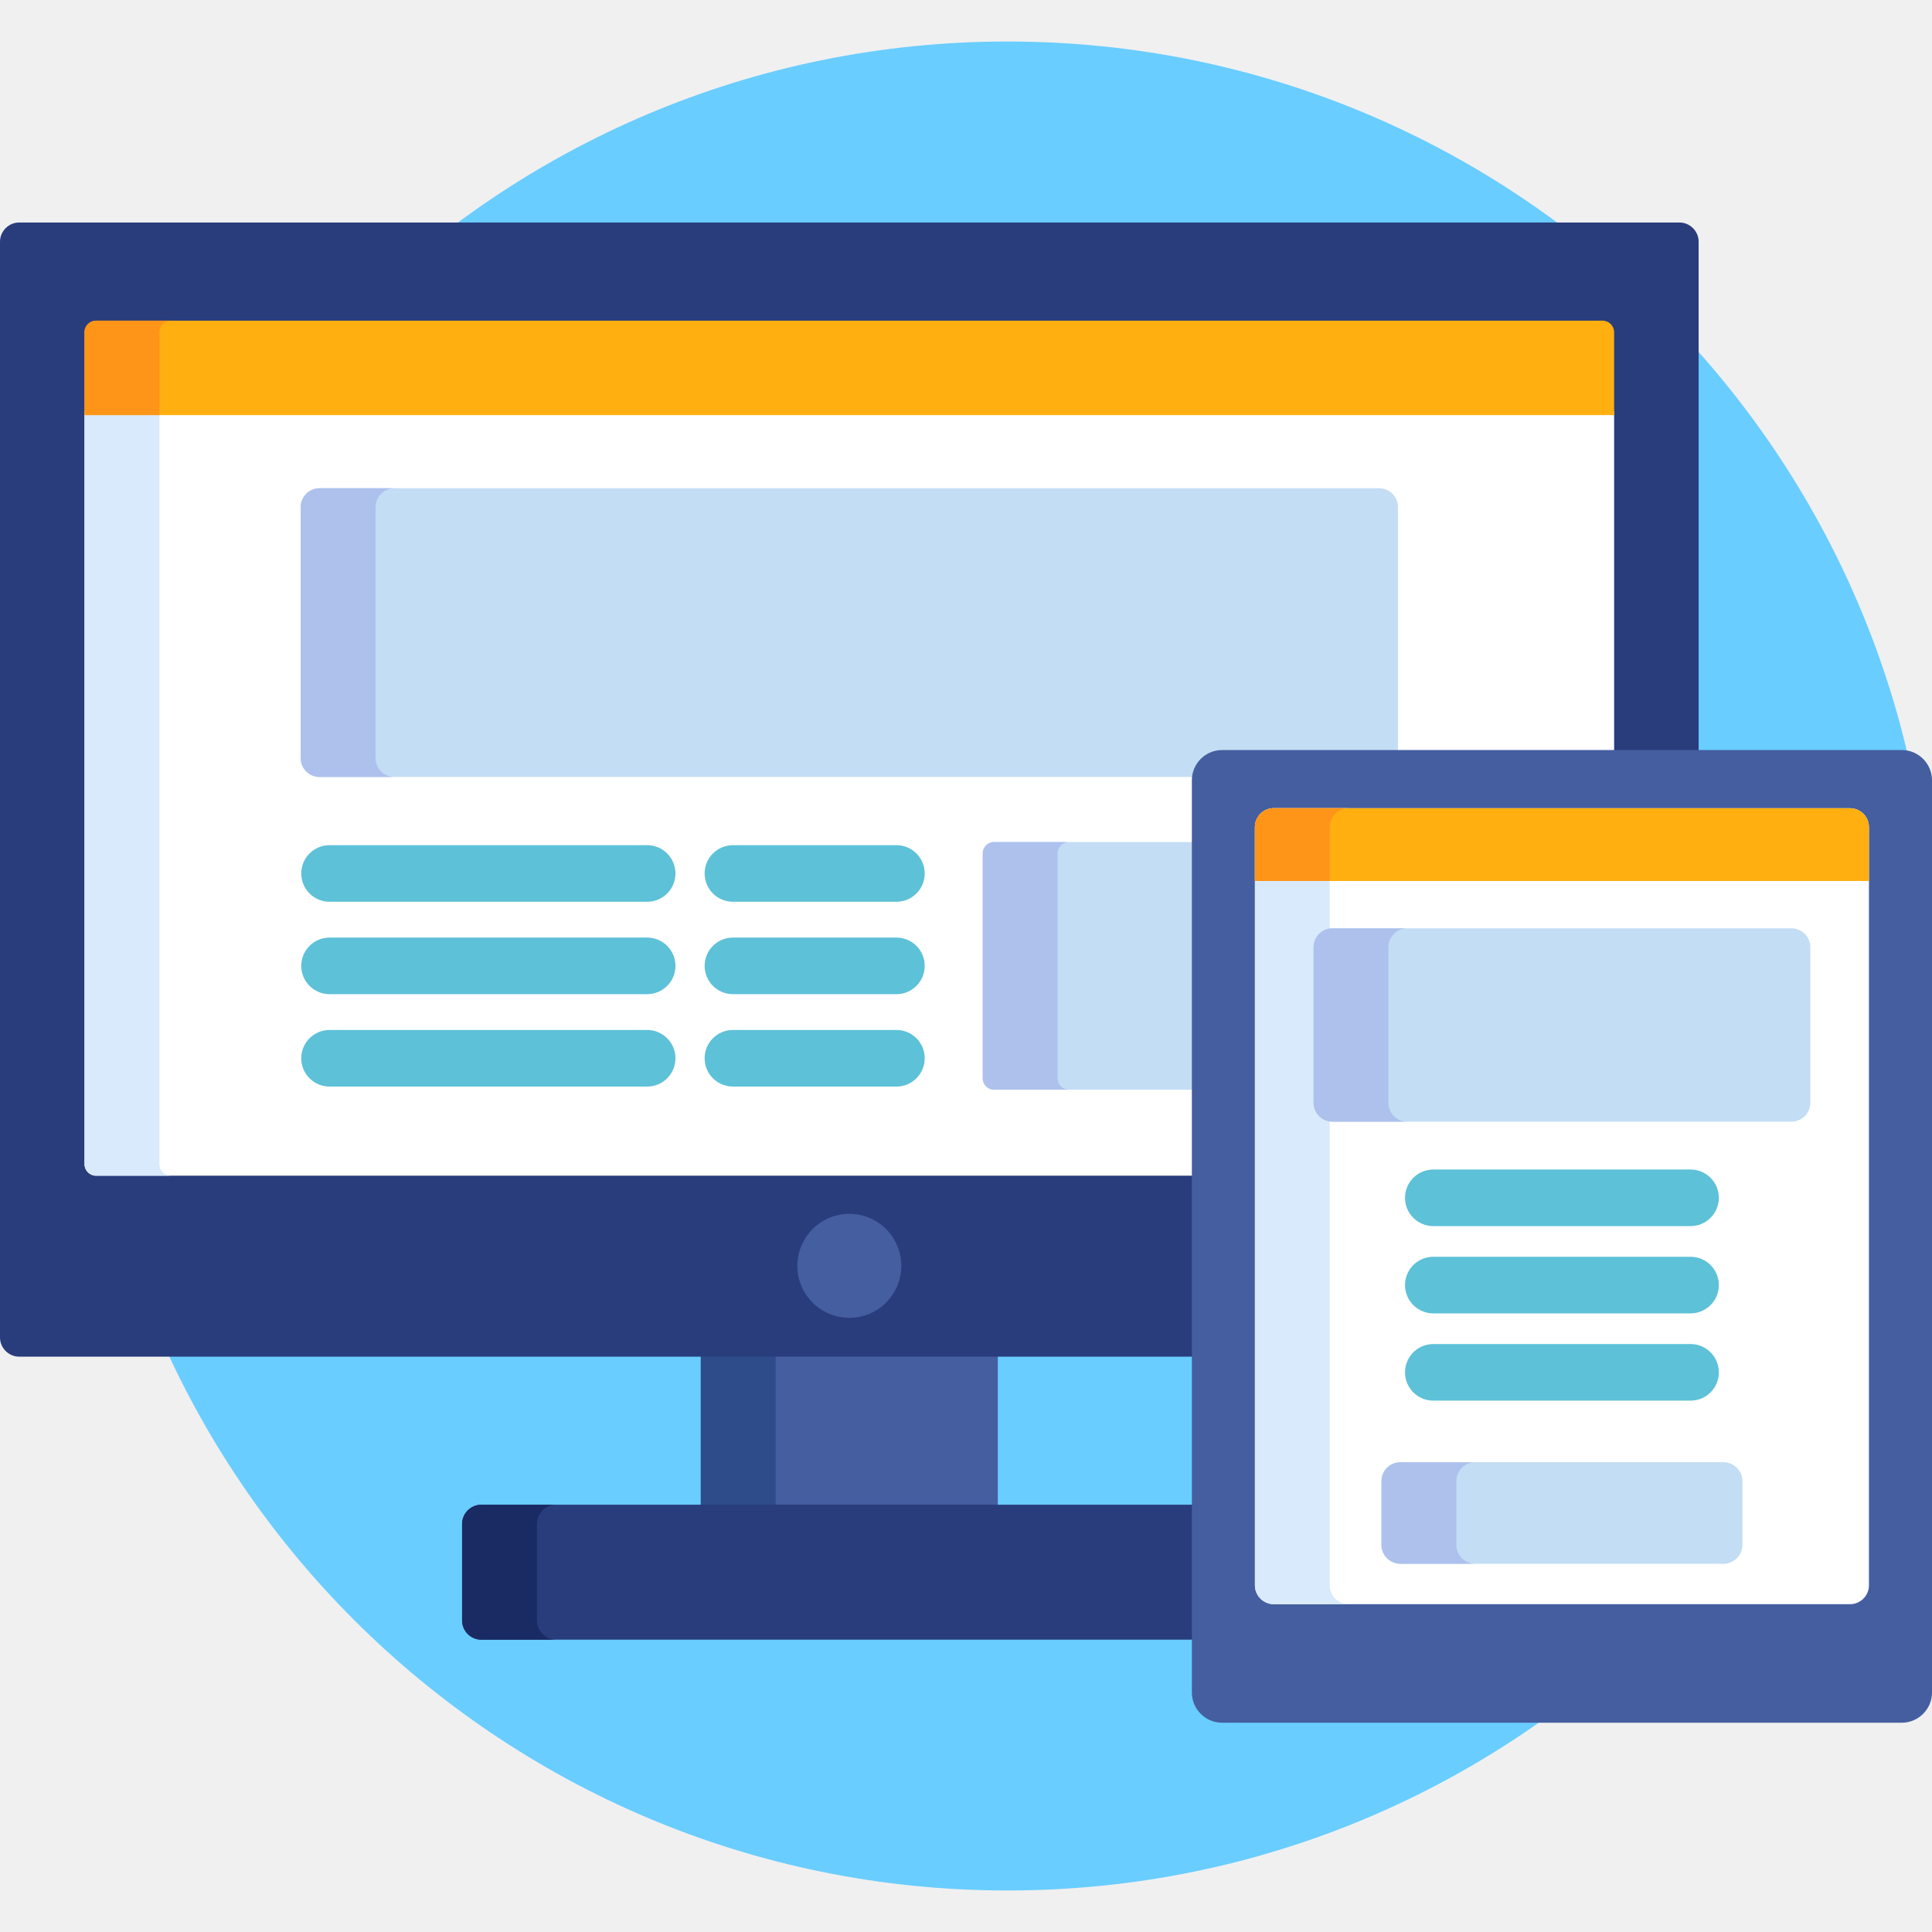
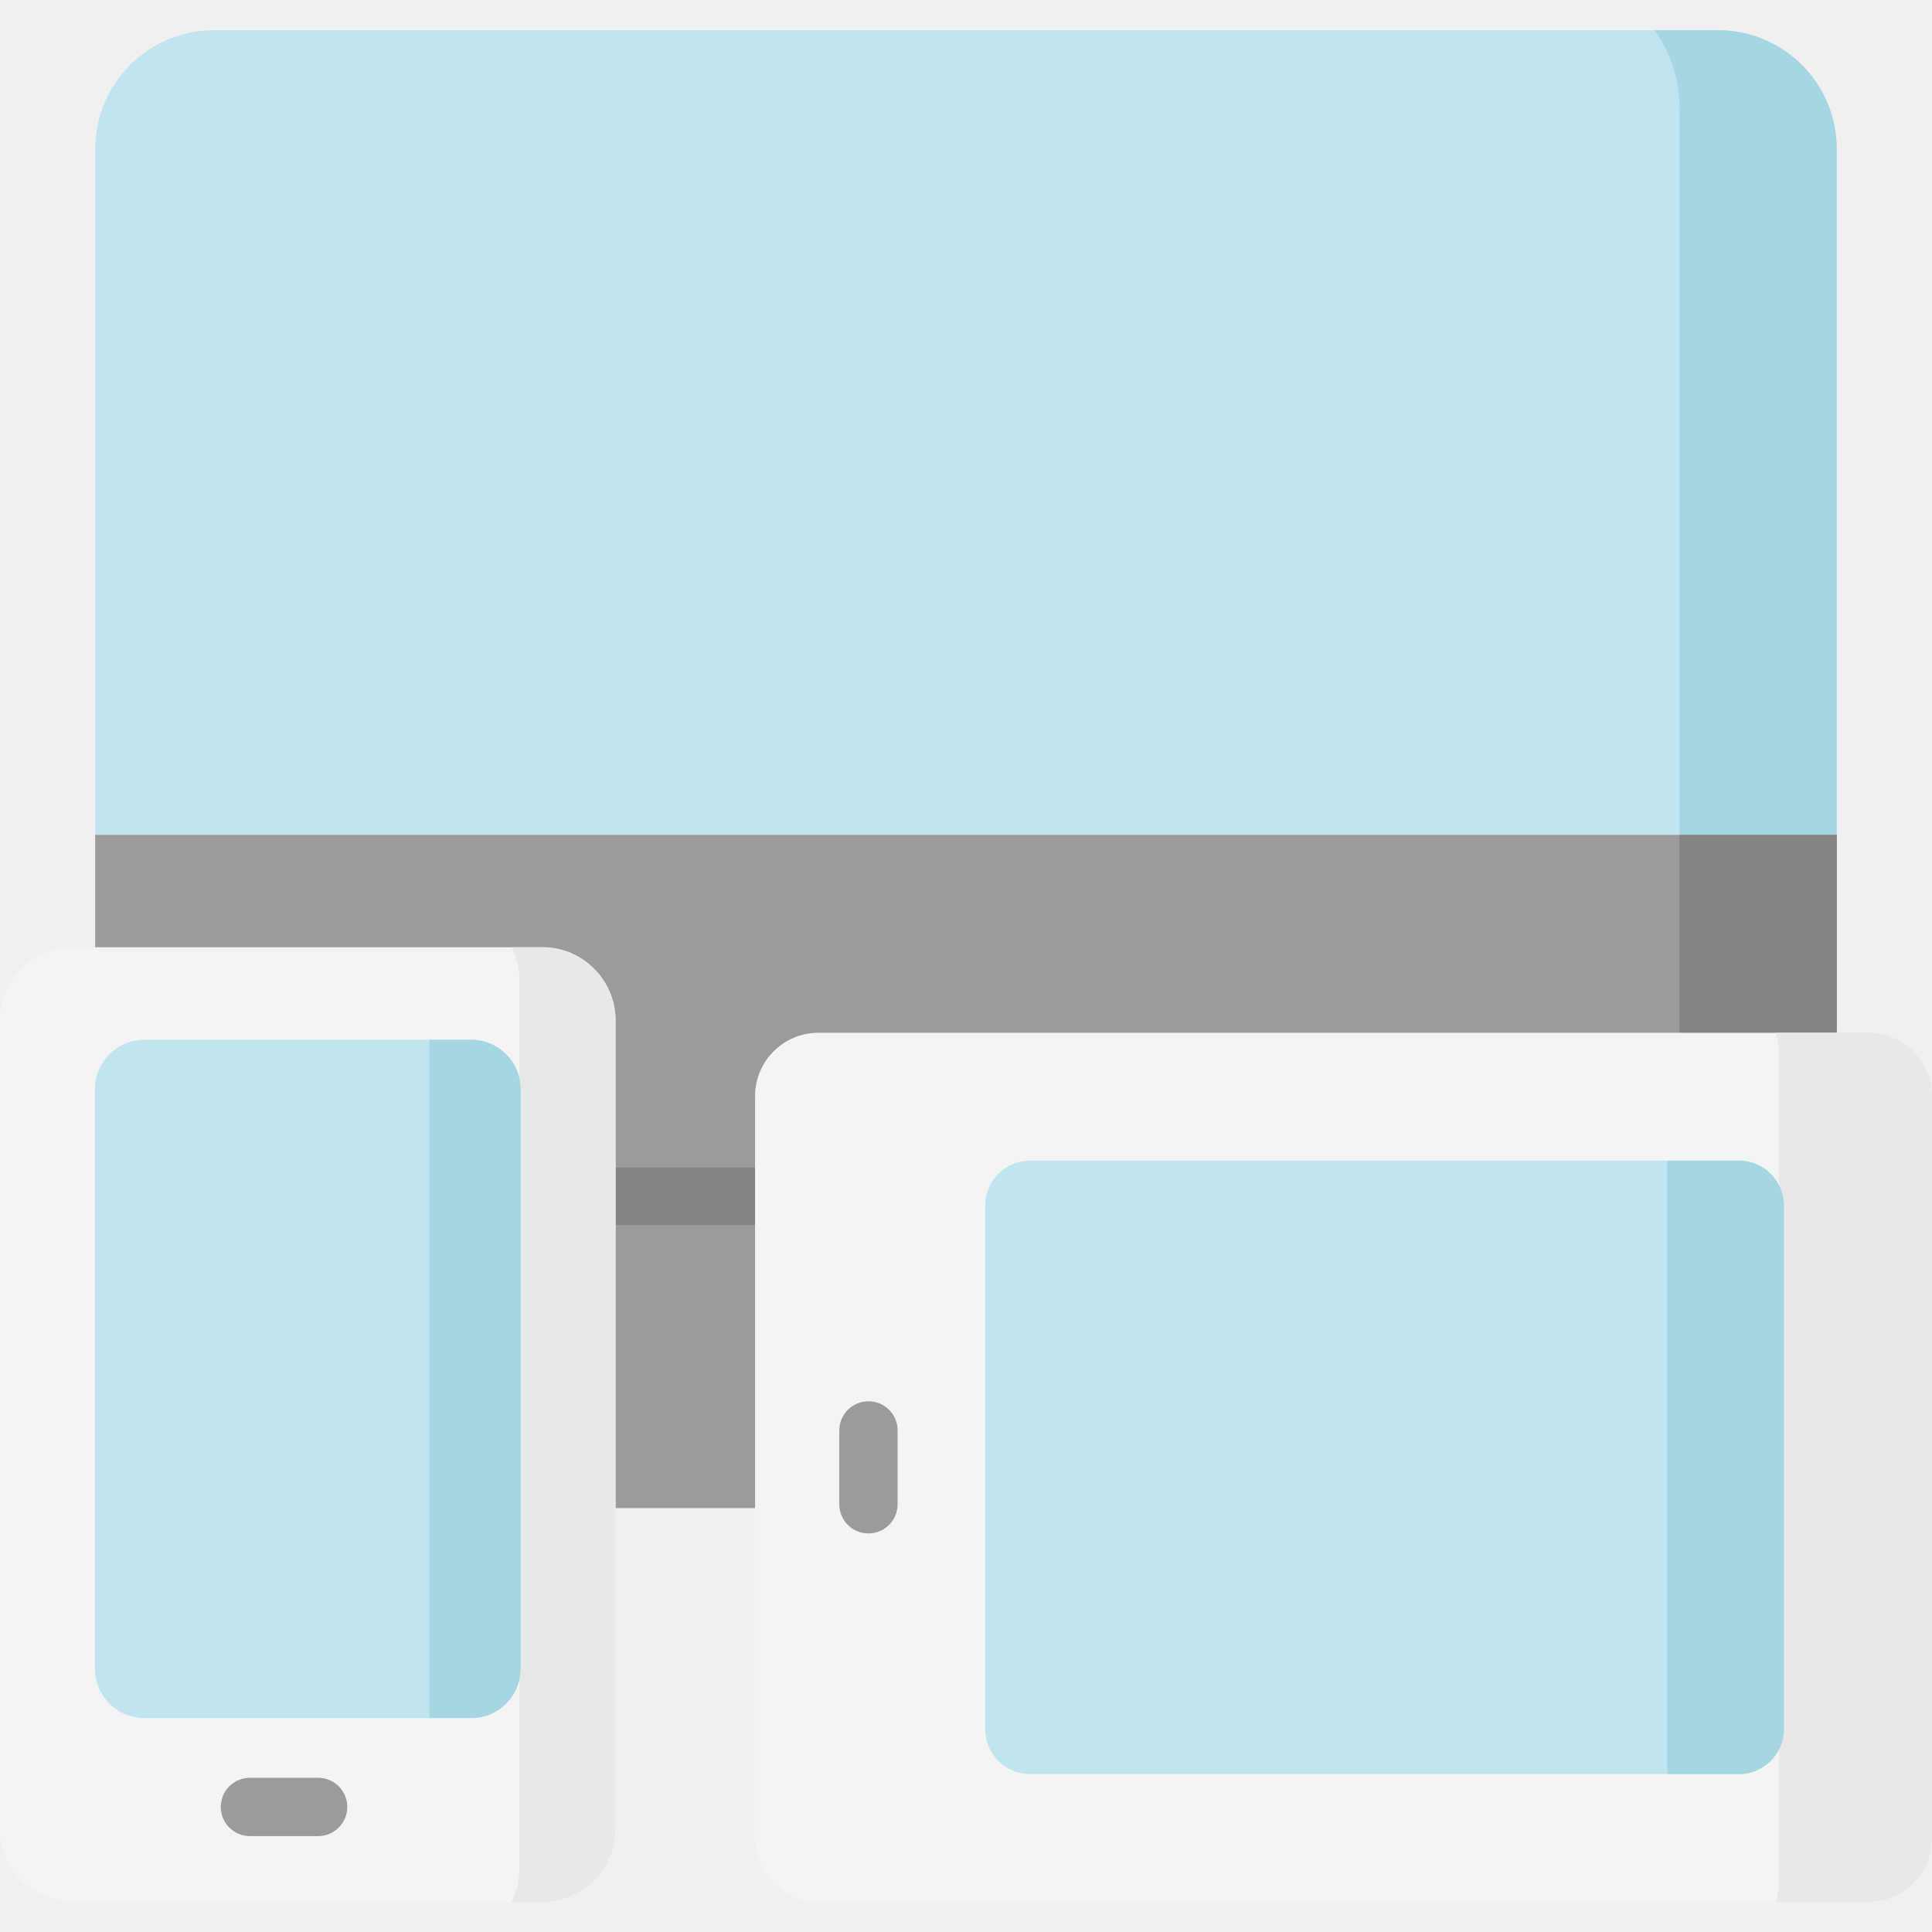
- <svg xmlns="http://www.w3.org/2000/svg" version="1.1" id="Capa_1" x="0px" y="0px" viewBox="0 0 512 512" style="enable-background:new 0 0 512 512;" xml:space="preserve">
-   <circle style="fill:#69CDFF;" cx="267" cy="256" r="245" />
-   <rect x="185.72" y="358.53" style="fill:#445EA0;" width="78.71" height="41.23" />
-   <rect x="185.72" y="358.53" style="fill:#2E4C89;" width="19.842" height="41.23" />
-   <path style="fill:#293D7C;" d="M316.856,398.763H127.56c-2.806,0-5.101,2.296-5.101,5.102v25.571c0,2.806,2.296,5.102,5.101,5.102  h189.296L316.856,398.763L316.856,398.763z" />
-   <path style="fill:#1A2B63;" d="M142.301,429.435v-25.571c0-2.806,2.296-5.102,5.102-5.102H127.56c-2.806,0-5.101,2.296-5.101,5.102  v25.571c0,2.806,2.296,5.102,5.101,5.102h19.842C144.597,434.537,142.301,432.241,142.301,429.435z" />
-   <path style="fill:#293D7C;" d="M445.054,58.964H5.102C2.296,58.964,0,61.26,0,64.066V354.43c0,2.807,2.296,5.102,5.102,5.102  h311.754V206.768c0-3.859,3.14-7,7-7h126.3V64.066C450.156,61.26,447.86,58.964,445.054,58.964z" />
-   <path style="fill:#FFFFFF;" d="M22.396,308.514c0,1.684,1.377,3.06,3.061,3.06h291.399V206.768c0-3.859,3.14-7,7-7H427.76v-90.77  H22.396V308.514z" />
-   <path style="fill:#D9EAFC;" d="M42.239,308.514V108.998H22.396v199.516c0,1.684,1.377,3.06,3.061,3.06H45.3  C43.616,311.574,42.239,310.197,42.239,308.514z" />
-   <circle style="fill:#445EA0;" cx="225.08" cy="335.46" r="13.774" />
-   <path style="fill:#C3DDF4;" d="M316.856,223.146h-53.424c-1.65,0-3,1.35-3,3v59.639c0,1.65,1.35,3,3,3h53.424V223.146z" />
-   <path style="fill:#AEC1ED;" d="M280.274,285.785v-59.639c0-1.65,1.35-3,3-3h-19.842c-1.65,0-3,1.35-3,3v59.639c0,1.65,1.35,3,3,3  h19.842C281.624,288.785,280.274,287.435,280.274,285.785z" />
-   <path style="fill:#C3DDF4;" d="M323.856,199.768h46.618v-65.382c0-2.75-2.25-5-5-5H84.682c-2.75,0-5,2.25-5,5v66.525  c0,2.75,2.25,5,5,5h232.233C317.339,202.455,320.288,199.768,323.856,199.768z" />
-   <path style="fill:#AEC1ED;" d="M99.524,200.91v-66.525c0-2.75,2.25-5,5-5H84.682c-2.75,0-5,2.25-5,5v66.525c0,2.75,2.25,5,5,5  h19.842C101.774,205.91,99.524,203.66,99.524,200.91z" />
-   <path style="fill:#FFAF10;" d="M424.699,84.983H25.457c-1.684,0-3.061,1.377-3.061,3.062v21.953H427.76V88.045  C427.76,86.36,426.382,84.983,424.699,84.983z" />
-   <path style="fill:#FF9518;" d="M45.3,84.983H25.457c-1.684,0-3.061,1.377-3.061,3.062v21.953h19.842V88.045  C42.239,86.36,43.616,84.983,45.3,84.983z" />
-   <g>
-     <path style="fill:#5DC1D8;" d="M171.504,238.979h-84.17c-4.142,0-7.5-3.357-7.5-7.5s3.358-7.5,7.5-7.5h84.17   c4.142,0,7.5,3.357,7.5,7.5S175.646,238.979,171.504,238.979z" />
-     <path style="fill:#5DC1D8;" d="M171.504,263.466h-84.17c-4.142,0-7.5-3.357-7.5-7.5s3.358-7.5,7.5-7.5h84.17   c4.142,0,7.5,3.357,7.5,7.5C179.004,260.108,175.646,263.466,171.504,263.466z" />
-     <path style="fill:#5DC1D8;" d="M171.504,287.953h-84.17c-4.142,0-7.5-3.357-7.5-7.5s3.358-7.5,7.5-7.5h84.17   c4.142,0,7.5,3.357,7.5,7.5S175.646,287.953,171.504,287.953z" />
-     <path style="fill:#5DC1D8;" d="M237.56,238.979h-43.326c-4.142,0-7.5-3.357-7.5-7.5s3.358-7.5,7.5-7.5h43.326   c4.142,0,7.5,3.357,7.5,7.5S241.702,238.979,237.56,238.979z" />
-     <path style="fill:#5DC1D8;" d="M237.56,263.466h-43.326c-4.142,0-7.5-3.357-7.5-7.5s3.358-7.5,7.5-7.5h43.326   c4.142,0,7.5,3.357,7.5,7.5C245.06,260.108,241.702,263.466,237.56,263.466z" />
-     <path style="fill:#5DC1D8;" d="M237.56,287.953h-43.326c-4.142,0-7.5-3.357-7.5-7.5s3.358-7.5,7.5-7.5h43.326   c4.142,0,7.5,3.357,7.5,7.5S241.702,287.953,237.56,287.953z" />
+ <svg xmlns="http://www.w3.org/2000/svg" height="512pt" viewBox="0 -8 512 512" width="512pt">
+   <path d="m455.262 301.328h-398.523c-17.395 0-31.5-14.105-31.5-31.5v-238.328c0-17.398 14.105-31.5 31.5-31.5h398.523c17.395 0 31.5 14.102 31.5 31.5v238.328c0 17.395-14.105 31.5-31.5 31.5zm0 0" fill="#c0e4f0" />
+   <path d="m455.262 0h-16.766c4.164 5.836 6.621 12.977 6.621 20.691v259.945c0 7.715-2.457 14.855-6.621 20.691h16.766c17.395 0 31.5-14.102 31.5-31.5v-238.328c0-17.398-14.105-31.5-31.5-31.5zm0 0" fill="#a6d6e2" />
+   <path d="m25.238 213.258v51.633c0 20.125 16.312 36.438 36.438 36.438h388.648c20.121 0 36.438-16.312 36.438-36.438v-51.633zm0 0" fill="#9c9a9b" />
+   <path d="m445.117 280.637c0 7.715-2.457 14.855-6.621 20.691h11.828c20.125 0 36.438-16.312 36.438-36.438v-51.633h-41.645zm0 0" fill="#858384" />
+   <path d="m403.297 391.664h-294.594l48.699-90.336h197.195zm0 0" fill="#9c9a9b" />
+   <path d="m362.863 316.66-8.266-15.332h-197.195l-8.266 15.332zm0 0" fill="#858384" />
+   <path d="m495.203 496.031h-278.305c-9.277 0-16.797-7.52-16.797-16.797v-196.742c0-9.277 7.52-16.797 16.797-16.797h278.305c9.277 0 16.797 7.52 16.797 16.797v196.742c0 9.277-7.52 16.797-16.797 16.797zm0 0" fill="#f4f4f4" />
+   <path d="m495.203 265.695h-24.523c.445 1.633.703 3.34.703 5.113v220.109c0 1.773-.258 3.48-.703 5.113h24.523c9.277 0 16.797-7.52 16.797-16.797v-196.742c0-9.277-7.52-16.797-16.797-16.797zm0 0" fill="#e8e8e8" />
+   <path d="m460.824 462.145h-187.832c-6.586 0-11.926-5.336-11.926-11.926v-138.715c0-6.586 5.34-11.926 11.926-11.926h187.832c6.586 0 11.926 5.34 11.926 11.926v138.715c0 6.59-5.34 11.926-11.926 11.926zm0 0" fill="#c0e4f0" />
+   <path d="m441.836 299.578v162.566h18.988c6.586 0 11.926-5.336 11.926-11.926v-138.715c0-6.586-5.34-11.926-11.926-11.926zm0 0" fill="#a6d6e2" />
+   <path d="m143.711 496.031h-124.293c-10.727 0-19.418-8.695-19.418-19.418v-214.168c0-10.727 8.691-19.418 19.418-19.418h124.293c10.727 0 19.418 8.691 19.418 19.418v214.168c0 10.723-8.691 19.418-19.418 19.418zm0 0" fill="#f4f4f4" />
+   <path d="m143.711 243.027h-8.078c1.324 2.828 2.066 5.98 2.066 9.309v234.387c0 3.328-.742 6.48-2.066 9.309h8.078c10.727 0 19.418-8.691 19.418-19.418v-214.168c0-10.723-8.695-19.418-19.418-19.418zm0 0" fill="#e8e8e8" />
+   <path d="m124.898 447.301h-86.668c-7.215 0-13.059-5.848-13.059-13.059v-153.633c0-7.211 5.844-13.055 13.059-13.055h86.668c7.215 0 13.059 5.844 13.059 13.055v153.633c0 7.211-5.848 13.059-13.059 13.059zm0 0" fill="#c0e4f0" />
+   <path d="m113.816 267.555v179.746h11.082c7.215 0 13.059-5.848 13.059-13.059v-153.633c0-7.211-5.844-13.055-13.059-13.055zm0 0" fill="#a6d6e2" />
+   <g fill="#9c9a9b">
+     <path d="m230.148 363.352c-4.266 0-7.723 3.457-7.723 7.723v19.574c0 4.266 3.457 7.727 7.723 7.727 4.27 0 7.727-3.461 7.727-7.727v-19.574c.004-4.266-3.457-7.723-7.727-7.723zm0 0" />
+     <path d="m66.234 463.133c-4.266 0-7.723 3.461-7.723 7.727s3.457 7.727 7.723 7.727h18.074c4.266 0 7.723-3.461 7.723-7.727s-3.457-7.727-7.723-7.727zm0 0" />
  </g>
-   <path style="fill:#445EA0;" d="M504,198.768c4.4,0,8,3.6,8,8v241.77c0,4.4-3.6,8-8,8H323.856c-4.4,0-8-3.6-8-8v-241.77  c0-4.4,3.6-8,8-8L504,198.768L504,198.768z" />
-   <path style="fill:#FFFFFF;" d="M337.567,425.125c-2.75,0-5-2.25-5-5V219.18c0-2.75,2.25-5,5-5H490.29c2.75,0,5,2.25,5,5v200.945  c0,2.75-2.25,5-5,5H337.567z" />
-   <path style="fill:#D9EAFC;" d="M352.409,420.125V219.18c0-2.75,2.25-5,5-5h-19.842c-2.75,0-5,2.25-5,5v200.945c0,2.75,2.25,5,5,5  h19.842C354.659,425.125,352.409,422.875,352.409,420.125z" />
-   <path style="fill:#445EA0;" d="M404.567,445.125c-2.75,0-5-2.25-5-5v-1.945c0-2.75,2.25-5,5-5h18.723c2.75,0,5,2.25,5,5v1.945  c0,2.75-2.25,5-5,5H404.567z" />
-   <path style="fill:#FFAF10;" d="M495.29,233.473V219.18c0-2.75-2.25-5-5-5H337.567c-2.75,0-5,2.25-5,5v14.293L495.29,233.473  L495.29,233.473z" />
-   <path style="fill:#FF9518;" d="M357.409,214.18h-19.842c-2.75,0-5,2.25-5,5v14.293h19.842V219.18  C352.409,216.43,354.659,214.18,357.409,214.18z" />
-   <g>
-     <path style="fill:#5DC1D8;" d="M448.013,324.933h-68.169c-4.142,0-7.5-3.357-7.5-7.5s3.358-7.5,7.5-7.5h68.169   c4.142,0,7.5,3.357,7.5,7.5C455.513,321.575,452.155,324.933,448.013,324.933z" />
-     <path style="fill:#5DC1D8;" d="M448.013,348.06h-68.169c-4.142,0-7.5-3.357-7.5-7.5c0-4.142,3.358-7.5,7.5-7.5h68.169   c4.142,0,7.5,3.358,7.5,7.5C455.513,344.703,452.155,348.06,448.013,348.06z" />
-     <path style="fill:#5DC1D8;" d="M448.013,371.185h-68.169c-4.142,0-7.5-3.357-7.5-7.5c0-4.142,3.358-7.5,7.5-7.5h68.169   c4.142,0,7.5,3.358,7.5,7.5C455.513,367.828,452.155,371.185,448.013,371.185z" />
-   </g>
-   <path style="fill:#C3DDF4;" d="M479.756,292.257c0,2.75-2.25,5-5,5H353.101c-2.75,0-5-2.25-5-5v-41.244c0-2.75,2.25-5,5-5h121.655  c2.75,0,5,2.25,5,5V292.257z" />
-   <path style="fill:#AEC1ED;" d="M367.943,292.257v-41.244c0-2.75,2.25-5,5-5h-19.842c-2.75,0-5,2.25-5,5v41.244c0,2.75,2.25,5,5,5  h19.842C370.193,297.257,367.943,295.007,367.943,292.257z" />
-   <path style="fill:#C3DDF4;" d="M461.757,409.416c0,2.75-2.25,5-5,5H371.1c-2.75,0-5-2.25-5-5v-16.91c0-2.75,2.25-5,5-5h85.657  c2.75,0,5,2.25,5,5L461.757,409.416L461.757,409.416z" />
-   <path style="fill:#AEC1ED;" d="M385.942,409.416v-16.91c0-2.75,2.25-5,5-5H371.1c-2.75,0-5,2.25-5,5v16.91c0,2.75,2.25,5,5,5h19.842  C388.192,414.416,385.942,412.166,385.942,409.416z" />
-   <g>
- </g>
-   <g>
- </g>
-   <g>
- </g>
-   <g>
- </g>
-   <g>
- </g>
-   <g>
- </g>
-   <g>
- </g>
-   <g>
- </g>
-   <g>
- </g>
-   <g>
- </g>
-   <g>
- </g>
-   <g>
- </g>
-   <g>
- </g>
-   <g>
- </g>
-   <g>
- </g>
</svg>
